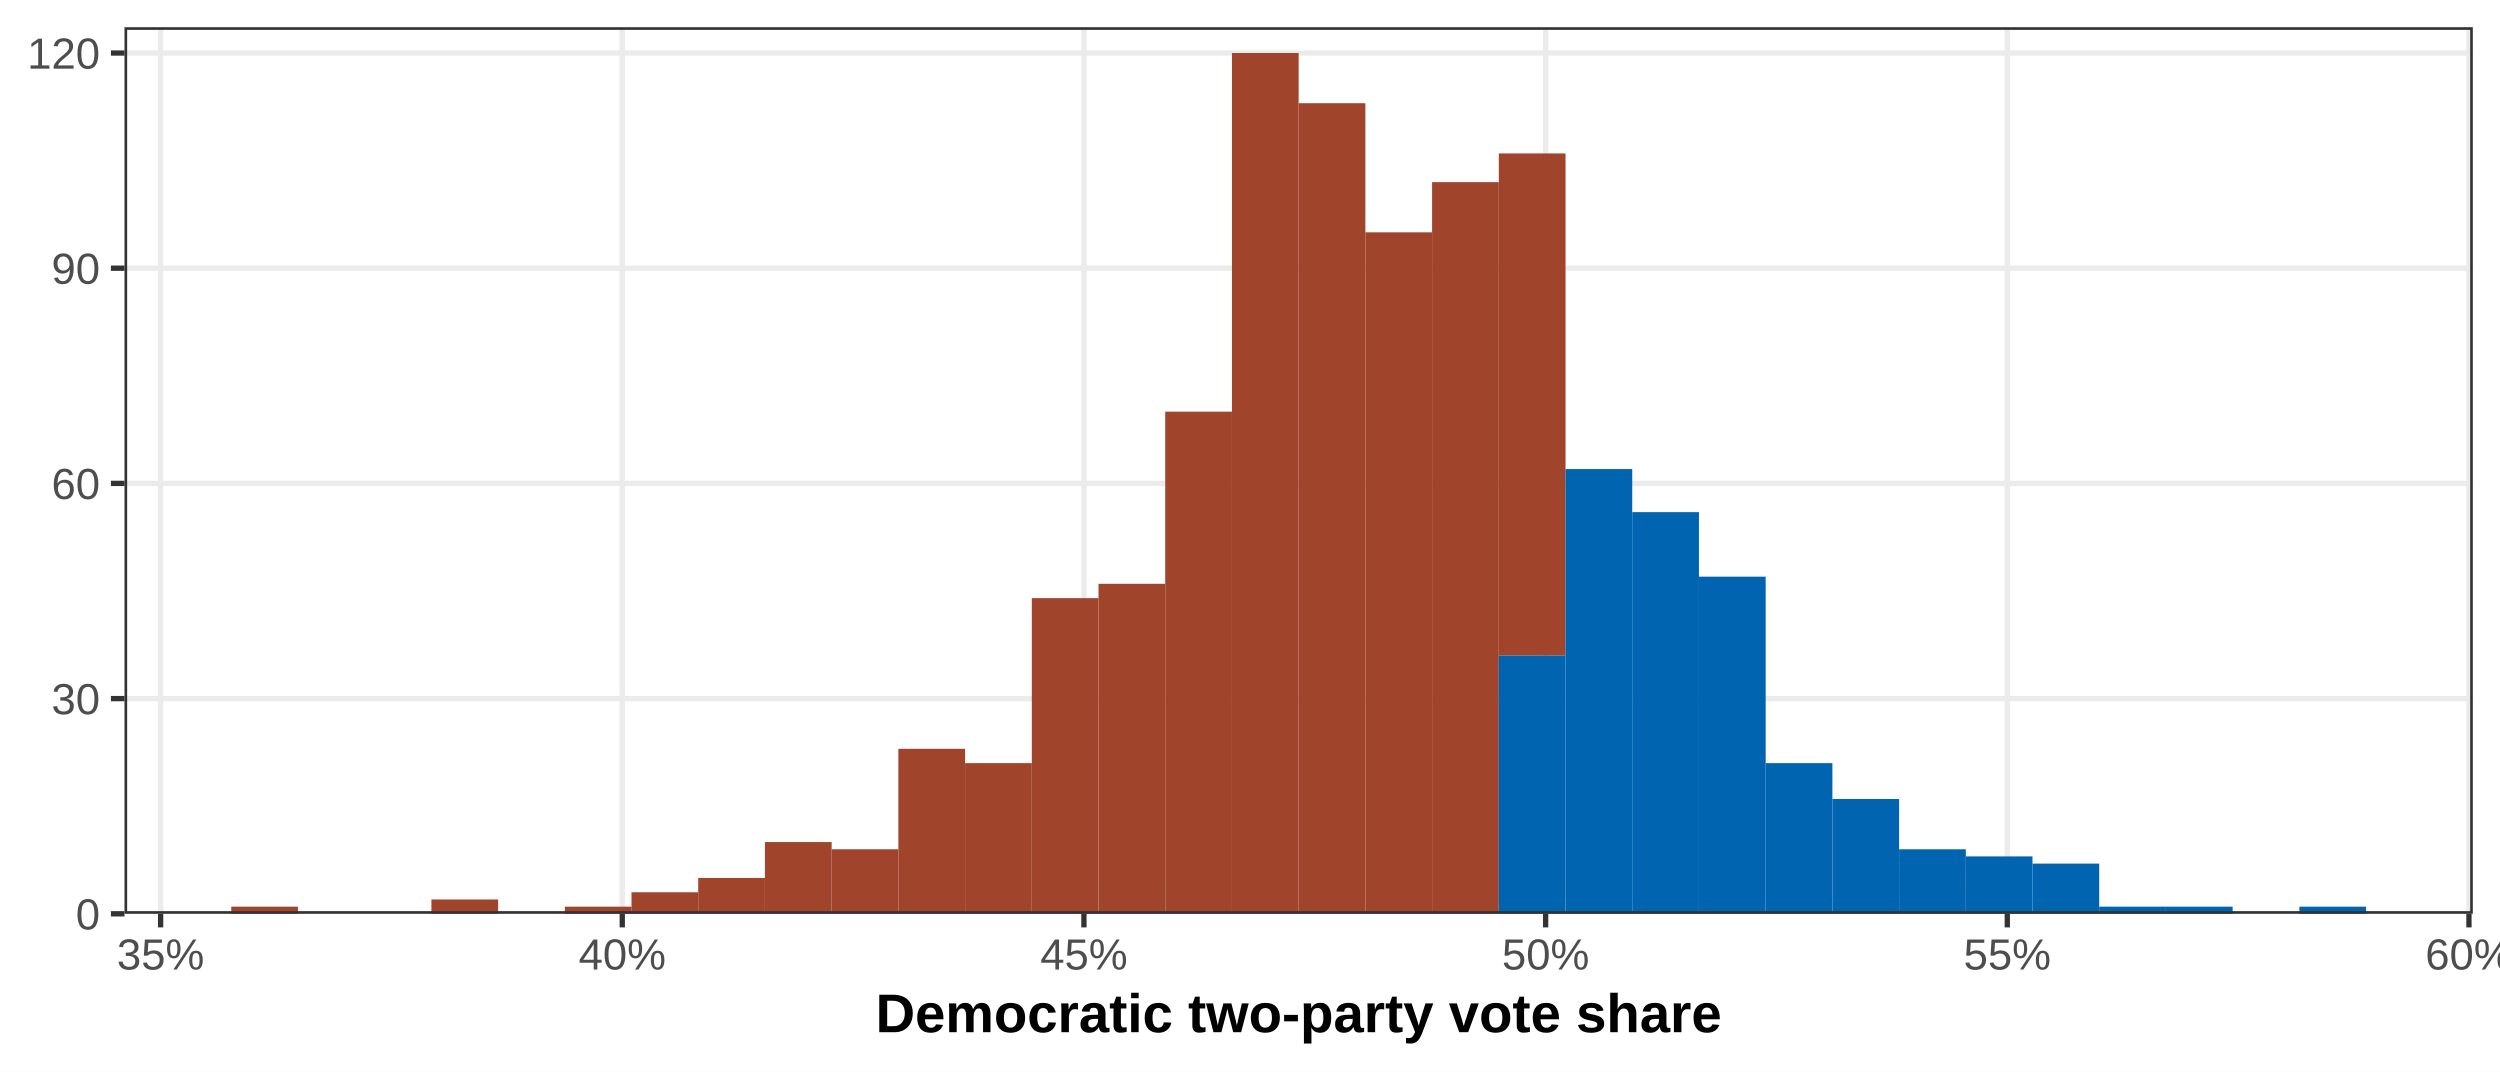
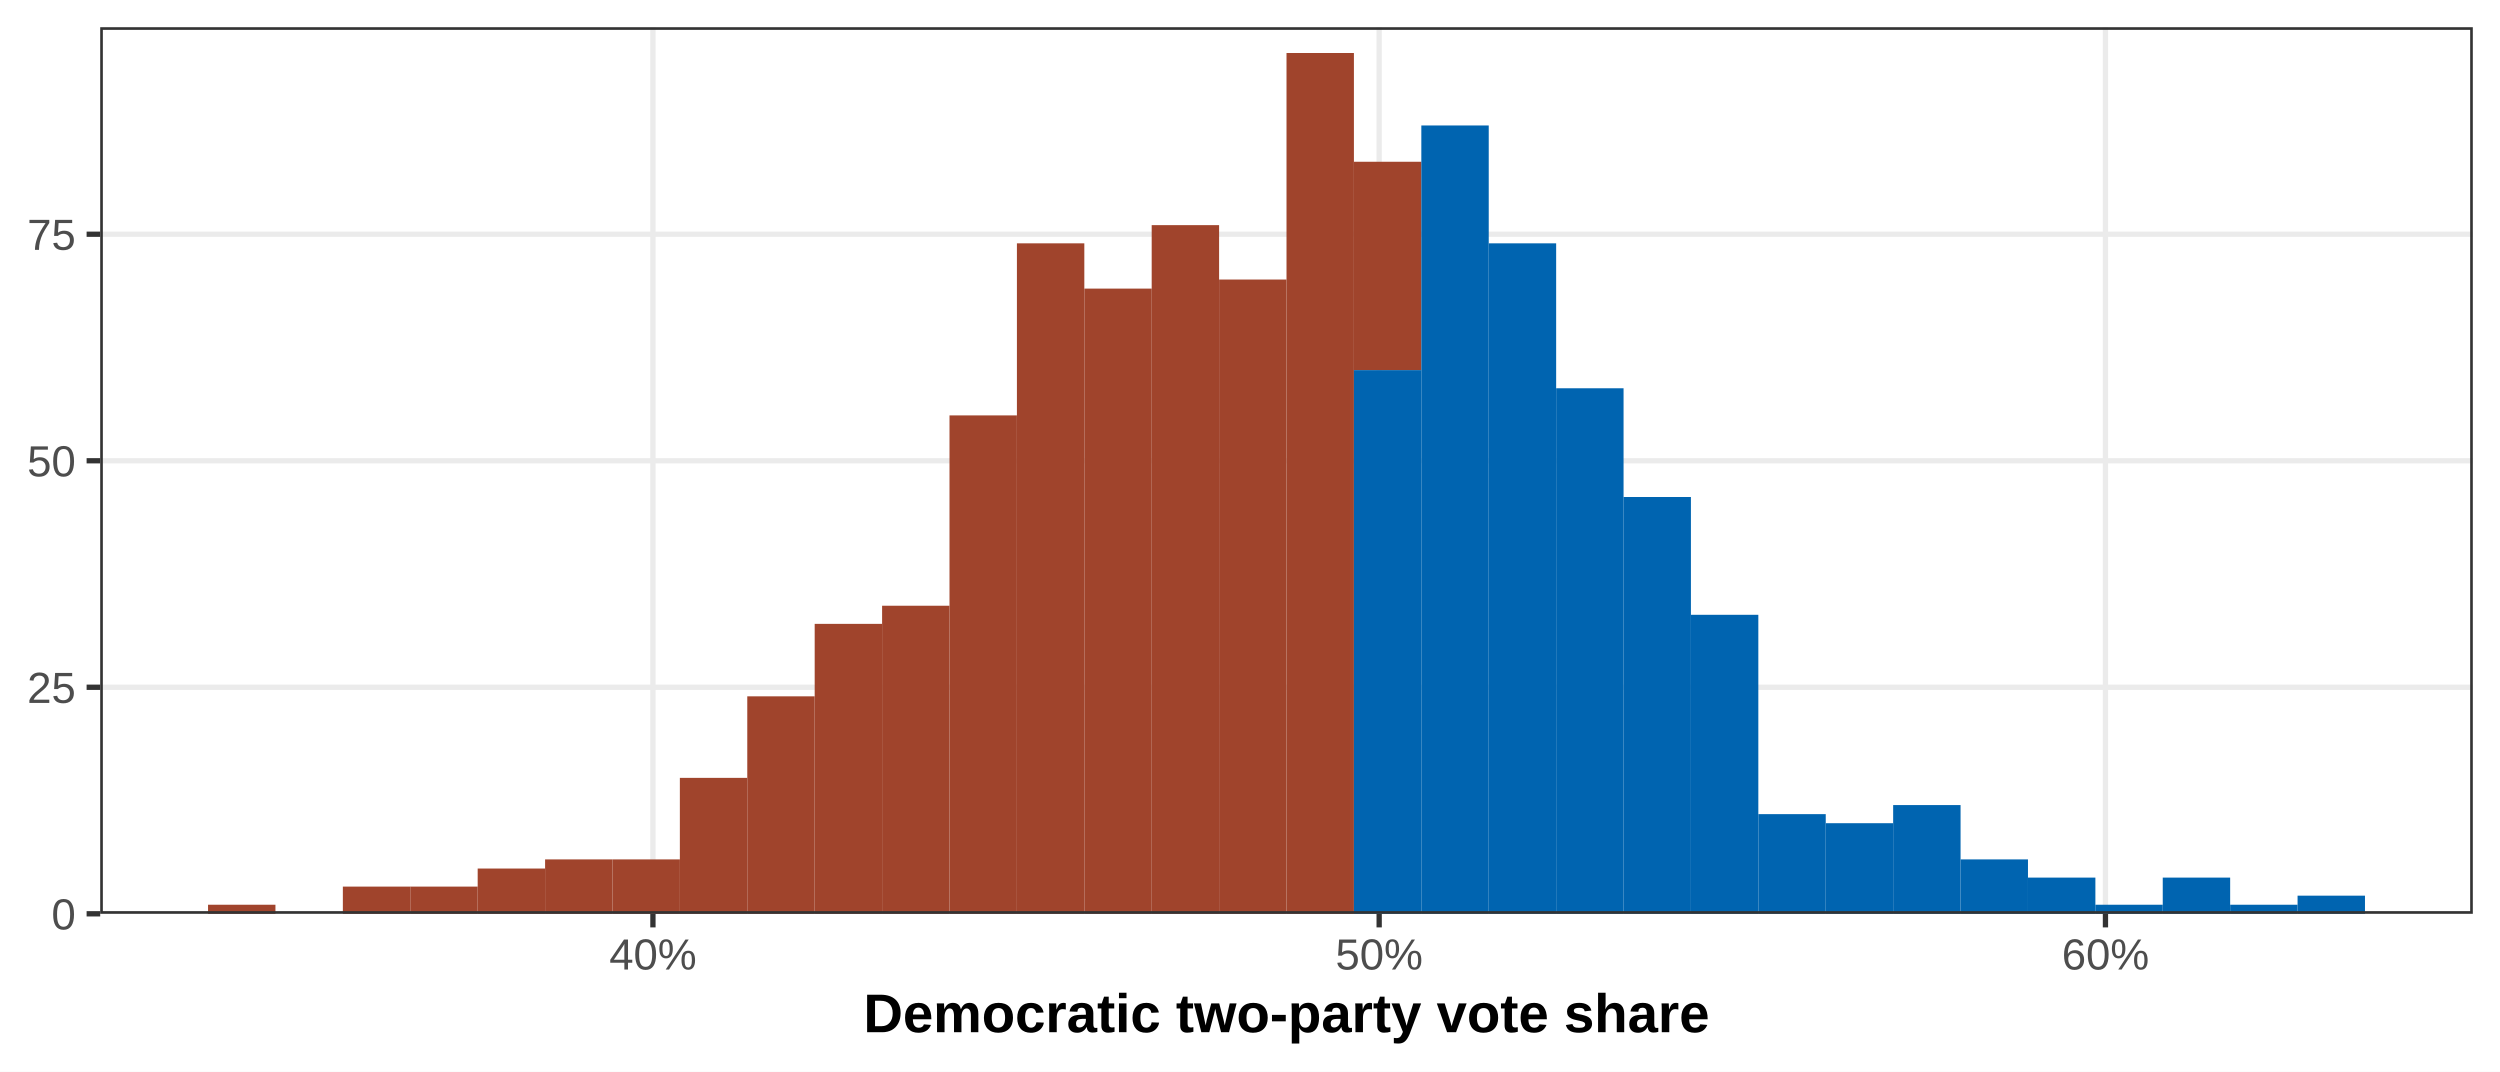
<svg xmlns="http://www.w3.org/2000/svg" class="svglite" width="504.00pt" height="216.00pt" viewBox="0 0 504.00 216.00">
  <defs>
    <style type="text/css">
    .svglite line, .svglite polyline, .svglite polygon, .svglite path, .svglite rect, .svglite circle {
      fill: none;
      stroke: #000000;
      stroke-linecap: round;
      stroke-linejoin: round;
      stroke-miterlimit: 10.00;
    }
    .svglite text {
      white-space: pre;
    }
  </style>
  </defs>
  <rect width="100%" height="100%" style="stroke: none; fill: #FFFFFF;" />
  <defs>
    <clipPath id="cpMC4wMHw1MDQuMDB8MC4wMHwyMTYuMDA=">
      <rect x="0.00" y="0.00" width="504.00" height="216.00" />
    </clipPath>
  </defs>
  <g clip-path="url(#cpMC4wMHw1MDQuMDB8MC4wMHwyMTYuMDA=)">
-     <rect x="0.00" y="0.00" width="504.00" height="216.00" style="stroke-width: 1.07; stroke: #FFFFFF; fill: #FFFFFF;" />
+     <rect x="0" y="0.00" width="504.00" height="216.00" style="stroke-width: 1.07; stroke: #FFFFFF; fill: #FFFFFF;" />
  </g>
  <defs>
-     <clipPath id="cpMjUuMTB8NDk4LjUyfDUuNDh8MTg0LjIy">
-       <rect x="25.10" y="5.48" width="473.42" height="178.74" />
+     <clipPath id="cpMjAuMjB8NDk4LjUyfDUuNDh8MTg0LjIy">
+       <rect x="20.20" y="5.48" width="478.32" height="178.74" />
    </clipPath>
  </defs>
-   <g clip-path="url(#cpMjUuMTB8NDk4LjUyfDUuNDh8MTg0LjIy)">
-     <rect x="25.10" y="5.48" width="473.42" height="178.74" style="stroke-width: 1.07; stroke: none; fill: #FFFFFF;" />
-     <polyline points="25.10,184.22 498.52,184.22 " style="stroke-width: 1.07; stroke: #EBEBEB; stroke-linecap: butt;" />
-     <polyline points="25.10,140.84 498.52,140.84 " style="stroke-width: 1.07; stroke: #EBEBEB; stroke-linecap: butt;" />
-     <polyline points="25.10,97.45 498.52,97.45 " style="stroke-width: 1.07; stroke: #EBEBEB; stroke-linecap: butt;" />
-     <polyline points="25.10,54.07 498.52,54.07 " style="stroke-width: 1.07; stroke: #EBEBEB; stroke-linecap: butt;" />
-     <polyline points="25.10,10.69 498.52,10.69 " style="stroke-width: 1.07; stroke: #EBEBEB; stroke-linecap: butt;" />
-     <polyline points="32.38,184.22 32.38,5.48 " style="stroke-width: 1.07; stroke: #EBEBEB; stroke-linecap: butt;" />
-     <polyline points="125.45,184.22 125.45,5.48 " style="stroke-width: 1.07; stroke: #EBEBEB; stroke-linecap: butt;" />
-     <polyline points="218.52,184.22 218.52,5.48 " style="stroke-width: 1.07; stroke: #EBEBEB; stroke-linecap: butt;" />
-     <polyline points="311.60,184.22 311.60,5.48 " style="stroke-width: 1.07; stroke: #EBEBEB; stroke-linecap: butt;" />
-     <polyline points="404.67,184.22 404.67,5.48 " style="stroke-width: 1.07; stroke: #EBEBEB; stroke-linecap: butt;" />
-     <polyline points="497.74,184.22 497.74,5.48 " style="stroke-width: 1.07; stroke: #EBEBEB; stroke-linecap: butt;" />
-     <rect x="46.62" y="182.78" width="13.45" height="1.45" style="stroke-width: 1.07; stroke: none; stroke-linecap: square; stroke-linejoin: miter; fill: #A0442C;" />
-     <rect x="60.07" y="184.22" width="13.45" height="0.00" style="stroke-width: 1.07; stroke: none; stroke-linecap: square; stroke-linejoin: miter; fill: #A0442C;" />
-     <rect x="73.52" y="184.22" width="13.45" height="0.00" style="stroke-width: 1.07; stroke: none; stroke-linecap: square; stroke-linejoin: miter; fill: #A0442C;" />
-     <rect x="86.97" y="181.33" width="13.45" height="2.89" style="stroke-width: 1.07; stroke: none; stroke-linecap: square; stroke-linejoin: miter; fill: #A0442C;" />
-     <rect x="100.42" y="184.22" width="13.45" height="0.00" style="stroke-width: 1.07; stroke: none; stroke-linecap: square; stroke-linejoin: miter; fill: #A0442C;" />
-     <rect x="113.87" y="182.78" width="13.45" height="1.45" style="stroke-width: 1.07; stroke: none; stroke-linecap: square; stroke-linejoin: miter; fill: #A0442C;" />
-     <rect x="127.31" y="179.88" width="13.45" height="4.34" style="stroke-width: 1.07; stroke: none; stroke-linecap: square; stroke-linejoin: miter; fill: #A0442C;" />
-     <rect x="140.76" y="176.99" width="13.45" height="7.23" style="stroke-width: 1.07; stroke: none; stroke-linecap: square; stroke-linejoin: miter; fill: #A0442C;" />
-     <rect x="154.21" y="169.76" width="13.45" height="14.46" style="stroke-width: 1.07; stroke: none; stroke-linecap: square; stroke-linejoin: miter; fill: #A0442C;" />
-     <rect x="167.66" y="171.21" width="13.45" height="13.02" style="stroke-width: 1.07; stroke: none; stroke-linecap: square; stroke-linejoin: miter; fill: #A0442C;" />
-     <rect x="181.11" y="150.96" width="13.45" height="33.26" style="stroke-width: 1.07; stroke: none; stroke-linecap: square; stroke-linejoin: miter; fill: #A0442C;" />
-     <rect x="194.56" y="153.85" width="13.45" height="30.37" style="stroke-width: 1.07; stroke: none; stroke-linecap: square; stroke-linejoin: miter; fill: #A0442C;" />
-     <rect x="208.01" y="120.59" width="13.45" height="63.63" style="stroke-width: 1.07; stroke: none; stroke-linecap: square; stroke-linejoin: miter; fill: #A0442C;" />
-     <rect x="221.46" y="117.70" width="13.45" height="66.52" style="stroke-width: 1.07; stroke: none; stroke-linecap: square; stroke-linejoin: miter; fill: #A0442C;" />
-     <rect x="234.91" y="82.99" width="13.45" height="101.23" style="stroke-width: 1.07; stroke: none; stroke-linecap: square; stroke-linejoin: miter; fill: #A0442C;" />
-     <rect x="248.36" y="10.69" width="13.45" height="173.54" style="stroke-width: 1.07; stroke: none; stroke-linecap: square; stroke-linejoin: miter; fill: #A0442C;" />
-     <rect x="261.81" y="20.81" width="13.45" height="163.41" style="stroke-width: 1.07; stroke: none; stroke-linecap: square; stroke-linejoin: miter; fill: #A0442C;" />
-     <rect x="275.26" y="46.84" width="13.45" height="137.38" style="stroke-width: 1.07; stroke: none; stroke-linecap: square; stroke-linejoin: miter; fill: #A0442C;" />
-     <rect x="288.71" y="36.72" width="13.45" height="147.51" style="stroke-width: 1.07; stroke: none; stroke-linecap: square; stroke-linejoin: miter; fill: #A0442C;" />
-     <rect x="302.16" y="30.93" width="13.45" height="101.23" style="stroke-width: 1.07; stroke: none; stroke-linecap: square; stroke-linejoin: miter; fill: #A0442C;" />
-     <rect x="315.61" y="94.56" width="13.45" height="0.00" style="stroke-width: 1.07; stroke: none; stroke-linecap: square; stroke-linejoin: miter; fill: #A0442C;" />
-     <rect x="329.06" y="103.24" width="13.45" height="0.00" style="stroke-width: 1.07; stroke: none; stroke-linecap: square; stroke-linejoin: miter; fill: #A0442C;" />
-     <rect x="342.51" y="116.25" width="13.45" height="0.00" style="stroke-width: 1.07; stroke: none; stroke-linecap: square; stroke-linejoin: miter; fill: #A0442C;" />
-     <rect x="355.96" y="153.85" width="13.45" height="0.00" style="stroke-width: 1.07; stroke: none; stroke-linecap: square; stroke-linejoin: miter; fill: #A0442C;" />
-     <rect x="369.41" y="161.08" width="13.45" height="0.00" style="stroke-width: 1.07; stroke: none; stroke-linecap: square; stroke-linejoin: miter; fill: #A0442C;" />
-     <rect x="382.86" y="171.21" width="13.45" height="0.00" style="stroke-width: 1.07; stroke: none; stroke-linecap: square; stroke-linejoin: miter; fill: #A0442C;" />
-     <rect x="396.30" y="172.65" width="13.45" height="0.00" style="stroke-width: 1.07; stroke: none; stroke-linecap: square; stroke-linejoin: miter; fill: #A0442C;" />
-     <rect x="409.75" y="174.10" width="13.45" height="0.00" style="stroke-width: 1.07; stroke: none; stroke-linecap: square; stroke-linejoin: miter; fill: #A0442C;" />
-     <rect x="423.20" y="182.78" width="13.45" height="0.00" style="stroke-width: 1.07; stroke: none; stroke-linecap: square; stroke-linejoin: miter; fill: #A0442C;" />
-     <rect x="436.65" y="182.78" width="13.45" height="0.00" style="stroke-width: 1.07; stroke: none; stroke-linecap: square; stroke-linejoin: miter; fill: #A0442C;" />
-     <rect x="450.10" y="184.22" width="13.45" height="0.00" style="stroke-width: 1.07; stroke: none; stroke-linecap: square; stroke-linejoin: miter; fill: #A0442C;" />
-     <rect x="463.55" y="182.78" width="13.45" height="0.00" style="stroke-width: 1.07; stroke: none; stroke-linecap: square; stroke-linejoin: miter; fill: #A0442C;" />
-     <rect x="46.62" y="184.22" width="13.45" height="0.00" style="stroke-width: 1.07; stroke: none; stroke-linecap: square; stroke-linejoin: miter; fill: #0064B0;" />
-     <rect x="60.07" y="184.22" width="13.45" height="0.00" style="stroke-width: 1.07; stroke: none; stroke-linecap: square; stroke-linejoin: miter; fill: #0064B0;" />
-     <rect x="73.52" y="184.22" width="13.45" height="0.00" style="stroke-width: 1.07; stroke: none; stroke-linecap: square; stroke-linejoin: miter; fill: #0064B0;" />
-     <rect x="86.97" y="184.22" width="13.45" height="0.00" style="stroke-width: 1.07; stroke: none; stroke-linecap: square; stroke-linejoin: miter; fill: #0064B0;" />
-     <rect x="100.42" y="184.22" width="13.45" height="0.00" style="stroke-width: 1.07; stroke: none; stroke-linecap: square; stroke-linejoin: miter; fill: #0064B0;" />
-     <rect x="113.87" y="184.22" width="13.45" height="0.00" style="stroke-width: 1.07; stroke: none; stroke-linecap: square; stroke-linejoin: miter; fill: #0064B0;" />
-     <rect x="127.31" y="184.22" width="13.45" height="0.00" style="stroke-width: 1.07; stroke: none; stroke-linecap: square; stroke-linejoin: miter; fill: #0064B0;" />
-     <rect x="140.76" y="184.22" width="13.45" height="0.00" style="stroke-width: 1.07; stroke: none; stroke-linecap: square; stroke-linejoin: miter; fill: #0064B0;" />
-     <rect x="154.21" y="184.22" width="13.45" height="0.00" style="stroke-width: 1.07; stroke: none; stroke-linecap: square; stroke-linejoin: miter; fill: #0064B0;" />
-     <rect x="167.66" y="184.22" width="13.45" height="0.00" style="stroke-width: 1.07; stroke: none; stroke-linecap: square; stroke-linejoin: miter; fill: #0064B0;" />
-     <rect x="181.11" y="184.22" width="13.45" height="0.00" style="stroke-width: 1.07; stroke: none; stroke-linecap: square; stroke-linejoin: miter; fill: #0064B0;" />
-     <rect x="194.56" y="184.22" width="13.45" height="0.00" style="stroke-width: 1.07; stroke: none; stroke-linecap: square; stroke-linejoin: miter; fill: #0064B0;" />
-     <rect x="208.01" y="184.22" width="13.45" height="0.00" style="stroke-width: 1.07; stroke: none; stroke-linecap: square; stroke-linejoin: miter; fill: #0064B0;" />
-     <rect x="221.46" y="184.22" width="13.45" height="0.00" style="stroke-width: 1.07; stroke: none; stroke-linecap: square; stroke-linejoin: miter; fill: #0064B0;" />
-     <rect x="234.91" y="184.22" width="13.45" height="0.00" style="stroke-width: 1.07; stroke: none; stroke-linecap: square; stroke-linejoin: miter; fill: #0064B0;" />
-     <rect x="248.36" y="184.22" width="13.45" height="0.00" style="stroke-width: 1.07; stroke: none; stroke-linecap: square; stroke-linejoin: miter; fill: #0064B0;" />
-     <rect x="261.81" y="184.22" width="13.45" height="0.00" style="stroke-width: 1.07; stroke: none; stroke-linecap: square; stroke-linejoin: miter; fill: #0064B0;" />
-     <rect x="275.26" y="184.22" width="13.45" height="0.00" style="stroke-width: 1.07; stroke: none; stroke-linecap: square; stroke-linejoin: miter; fill: #0064B0;" />
-     <rect x="288.71" y="184.22" width="13.45" height="0.00" style="stroke-width: 1.07; stroke: none; stroke-linecap: square; stroke-linejoin: miter; fill: #0064B0;" />
-     <rect x="302.16" y="132.16" width="13.45" height="52.06" style="stroke-width: 1.07; stroke: none; stroke-linecap: square; stroke-linejoin: miter; fill: #0064B0;" />
-     <rect x="315.61" y="94.56" width="13.45" height="89.66" style="stroke-width: 1.07; stroke: none; stroke-linecap: square; stroke-linejoin: miter; fill: #0064B0;" />
-     <rect x="329.06" y="103.24" width="13.45" height="80.98" style="stroke-width: 1.07; stroke: none; stroke-linecap: square; stroke-linejoin: miter; fill: #0064B0;" />
-     <rect x="342.51" y="116.25" width="13.45" height="67.97" style="stroke-width: 1.07; stroke: none; stroke-linecap: square; stroke-linejoin: miter; fill: #0064B0;" />
-     <rect x="355.96" y="153.85" width="13.45" height="30.37" style="stroke-width: 1.07; stroke: none; stroke-linecap: square; stroke-linejoin: miter; fill: #0064B0;" />
-     <rect x="369.41" y="161.08" width="13.45" height="23.14" style="stroke-width: 1.07; stroke: none; stroke-linecap: square; stroke-linejoin: miter; fill: #0064B0;" />
-     <rect x="382.86" y="171.21" width="13.45" height="13.02" style="stroke-width: 1.07; stroke: none; stroke-linecap: square; stroke-linejoin: miter; fill: #0064B0;" />
-     <rect x="396.30" y="172.65" width="13.45" height="11.57" style="stroke-width: 1.07; stroke: none; stroke-linecap: square; stroke-linejoin: miter; fill: #0064B0;" />
-     <rect x="409.75" y="174.10" width="13.45" height="10.12" style="stroke-width: 1.07; stroke: none; stroke-linecap: square; stroke-linejoin: miter; fill: #0064B0;" />
-     <rect x="423.20" y="182.78" width="13.45" height="1.45" style="stroke-width: 1.07; stroke: none; stroke-linecap: square; stroke-linejoin: miter; fill: #0064B0;" />
-     <rect x="436.65" y="182.78" width="13.45" height="1.45" style="stroke-width: 1.07; stroke: none; stroke-linecap: square; stroke-linejoin: miter; fill: #0064B0;" />
-     <rect x="450.10" y="184.22" width="13.45" height="0.00" style="stroke-width: 1.07; stroke: none; stroke-linecap: square; stroke-linejoin: miter; fill: #0064B0;" />
-     <rect x="463.55" y="182.78" width="13.45" height="1.45" style="stroke-width: 1.07; stroke: none; stroke-linecap: square; stroke-linejoin: miter; fill: #0064B0;" />
-     <rect x="25.10" y="5.48" width="473.42" height="178.74" style="stroke-width: 1.07; stroke: #333333;" />
+   <g clip-path="url(#cpMjAuMjB8NDk4LjUyfDUuNDh8MTg0LjIy)">
+     <rect x="20.20" y="5.48" width="478.32" height="178.74" style="stroke-width: 1.07; stroke: none; fill: #FFFFFF;" />
+     <polyline points="20.20,184.22 498.52,184.22 " style="stroke-width: 1.07; stroke: #EBEBEB; stroke-linecap: butt;" />
+     <polyline points="20.20,138.55 498.52,138.55 " style="stroke-width: 1.07; stroke: #EBEBEB; stroke-linecap: butt;" />
+     <polyline points="20.20,92.89 498.52,92.89 " style="stroke-width: 1.07; stroke: #EBEBEB; stroke-linecap: butt;" />
+     <polyline points="20.20,47.22 498.52,47.22 " style="stroke-width: 1.07; stroke: #EBEBEB; stroke-linecap: butt;" />
+     <polyline points="131.63,184.22 131.63,5.48 " style="stroke-width: 1.07; stroke: #EBEBEB; stroke-linecap: butt;" />
+     <polyline points="278.04,184.22 278.04,5.48 " style="stroke-width: 1.07; stroke: #EBEBEB; stroke-linecap: butt;" />
+     <polyline points="424.46,184.22 424.46,5.48 " style="stroke-width: 1.07; stroke: #EBEBEB; stroke-linecap: butt;" />
+     <rect x="41.94" y="182.40" width="13.59" height="1.83" style="stroke-width: 1.07; stroke: none; stroke-linecap: square; stroke-linejoin: miter; fill: #A0442C;" />
+     <rect x="55.53" y="184.22" width="13.59" height="0.00" style="stroke-width: 1.07; stroke: none; stroke-linecap: square; stroke-linejoin: miter; fill: #A0442C;" />
+     <rect x="69.12" y="178.74" width="13.59" height="5.48" style="stroke-width: 1.07; stroke: none; stroke-linecap: square; stroke-linejoin: miter; fill: #A0442C;" />
+     <rect x="82.71" y="178.74" width="13.59" height="5.48" style="stroke-width: 1.07; stroke: none; stroke-linecap: square; stroke-linejoin: miter; fill: #A0442C;" />
+     <rect x="96.30" y="175.09" width="13.59" height="9.13" style="stroke-width: 1.07; stroke: none; stroke-linecap: square; stroke-linejoin: miter; fill: #A0442C;" />
+     <rect x="109.89" y="173.26" width="13.59" height="10.96" style="stroke-width: 1.07; stroke: none; stroke-linecap: square; stroke-linejoin: miter; fill: #A0442C;" />
+     <rect x="123.48" y="173.26" width="13.59" height="10.96" style="stroke-width: 1.07; stroke: none; stroke-linecap: square; stroke-linejoin: miter; fill: #A0442C;" />
+     <rect x="137.06" y="156.82" width="13.59" height="27.40" style="stroke-width: 1.07; stroke: none; stroke-linecap: square; stroke-linejoin: miter; fill: #A0442C;" />
+     <rect x="150.65" y="140.38" width="13.59" height="43.84" style="stroke-width: 1.07; stroke: none; stroke-linecap: square; stroke-linejoin: miter; fill: #A0442C;" />
+     <rect x="164.24" y="125.77" width="13.59" height="58.45" style="stroke-width: 1.07; stroke: none; stroke-linecap: square; stroke-linejoin: miter; fill: #A0442C;" />
+     <rect x="177.83" y="122.11" width="13.59" height="62.11" style="stroke-width: 1.07; stroke: none; stroke-linecap: square; stroke-linejoin: miter; fill: #A0442C;" />
+     <rect x="191.42" y="83.75" width="13.59" height="100.47" style="stroke-width: 1.07; stroke: none; stroke-linecap: square; stroke-linejoin: miter; fill: #A0442C;" />
+     <rect x="205.01" y="49.05" width="13.59" height="135.18" style="stroke-width: 1.07; stroke: none; stroke-linecap: square; stroke-linejoin: miter; fill: #A0442C;" />
+     <rect x="218.60" y="58.18" width="13.59" height="126.04" style="stroke-width: 1.07; stroke: none; stroke-linecap: square; stroke-linejoin: miter; fill: #A0442C;" />
+     <rect x="232.18" y="45.39" width="13.59" height="138.83" style="stroke-width: 1.07; stroke: none; stroke-linecap: square; stroke-linejoin: miter; fill: #A0442C;" />
+     <rect x="245.77" y="56.35" width="13.59" height="127.87" style="stroke-width: 1.07; stroke: none; stroke-linecap: square; stroke-linejoin: miter; fill: #A0442C;" />
+     <rect x="259.36" y="10.69" width="13.59" height="173.54" style="stroke-width: 1.07; stroke: none; stroke-linecap: square; stroke-linejoin: miter; fill: #A0442C;" />
+     <rect x="272.95" y="32.61" width="13.59" height="42.01" style="stroke-width: 1.07; stroke: none; stroke-linecap: square; stroke-linejoin: miter; fill: #A0442C;" />
+     <rect x="286.54" y="25.30" width="13.59" height="0.00" style="stroke-width: 1.07; stroke: none; stroke-linecap: square; stroke-linejoin: miter; fill: #A0442C;" />
+     <rect x="300.13" y="49.05" width="13.59" height="0.00" style="stroke-width: 1.07; stroke: none; stroke-linecap: square; stroke-linejoin: miter; fill: #A0442C;" />
+     <rect x="313.72" y="78.27" width="13.59" height="0.00" style="stroke-width: 1.07; stroke: none; stroke-linecap: square; stroke-linejoin: miter; fill: #A0442C;" />
+     <rect x="327.30" y="100.19" width="13.59" height="0.00" style="stroke-width: 1.07; stroke: none; stroke-linecap: square; stroke-linejoin: miter; fill: #A0442C;" />
+     <rect x="340.89" y="123.94" width="13.59" height="0.00" style="stroke-width: 1.07; stroke: none; stroke-linecap: square; stroke-linejoin: miter; fill: #A0442C;" />
+     <rect x="354.48" y="164.13" width="13.59" height="0.00" style="stroke-width: 1.07; stroke: none; stroke-linecap: square; stroke-linejoin: miter; fill: #A0442C;" />
+     <rect x="368.07" y="165.96" width="13.59" height="0.00" style="stroke-width: 1.07; stroke: none; stroke-linecap: square; stroke-linejoin: miter; fill: #A0442C;" />
+     <rect x="381.66" y="162.30" width="13.59" height="0.00" style="stroke-width: 1.07; stroke: none; stroke-linecap: square; stroke-linejoin: miter; fill: #A0442C;" />
+     <rect x="395.25" y="173.26" width="13.59" height="0.00" style="stroke-width: 1.07; stroke: none; stroke-linecap: square; stroke-linejoin: miter; fill: #A0442C;" />
+     <rect x="408.84" y="176.92" width="13.59" height="0.00" style="stroke-width: 1.07; stroke: none; stroke-linecap: square; stroke-linejoin: miter; fill: #A0442C;" />
+     <rect x="422.42" y="182.40" width="13.59" height="0.00" style="stroke-width: 1.07; stroke: none; stroke-linecap: square; stroke-linejoin: miter; fill: #A0442C;" />
+     <rect x="436.01" y="176.92" width="13.59" height="0.00" style="stroke-width: 1.07; stroke: none; stroke-linecap: square; stroke-linejoin: miter; fill: #A0442C;" />
+     <rect x="449.60" y="182.40" width="13.59" height="0.00" style="stroke-width: 1.07; stroke: none; stroke-linecap: square; stroke-linejoin: miter; fill: #A0442C;" />
+     <rect x="463.19" y="180.57" width="13.59" height="0.00" style="stroke-width: 1.07; stroke: none; stroke-linecap: square; stroke-linejoin: miter; fill: #A0442C;" />
+     <rect x="41.94" y="184.22" width="13.59" height="0.00" style="stroke-width: 1.07; stroke: none; stroke-linecap: square; stroke-linejoin: miter; fill: #0064B0;" />
+     <rect x="55.53" y="184.22" width="13.59" height="0.00" style="stroke-width: 1.07; stroke: none; stroke-linecap: square; stroke-linejoin: miter; fill: #0064B0;" />
+     <rect x="69.12" y="184.22" width="13.59" height="0.00" style="stroke-width: 1.07; stroke: none; stroke-linecap: square; stroke-linejoin: miter; fill: #0064B0;" />
+     <rect x="82.71" y="184.22" width="13.59" height="0.00" style="stroke-width: 1.07; stroke: none; stroke-linecap: square; stroke-linejoin: miter; fill: #0064B0;" />
+     <rect x="96.30" y="184.22" width="13.59" height="0.00" style="stroke-width: 1.07; stroke: none; stroke-linecap: square; stroke-linejoin: miter; fill: #0064B0;" />
+     <rect x="109.89" y="184.22" width="13.59" height="0.00" style="stroke-width: 1.07; stroke: none; stroke-linecap: square; stroke-linejoin: miter; fill: #0064B0;" />
+     <rect x="123.48" y="184.22" width="13.59" height="0.00" style="stroke-width: 1.07; stroke: none; stroke-linecap: square; stroke-linejoin: miter; fill: #0064B0;" />
+     <rect x="137.06" y="184.22" width="13.59" height="0.00" style="stroke-width: 1.07; stroke: none; stroke-linecap: square; stroke-linejoin: miter; fill: #0064B0;" />
+     <rect x="150.65" y="184.22" width="13.59" height="0.00" style="stroke-width: 1.07; stroke: none; stroke-linecap: square; stroke-linejoin: miter; fill: #0064B0;" />
+     <rect x="164.24" y="184.22" width="13.59" height="0.00" style="stroke-width: 1.07; stroke: none; stroke-linecap: square; stroke-linejoin: miter; fill: #0064B0;" />
+     <rect x="177.83" y="184.22" width="13.59" height="0.00" style="stroke-width: 1.07; stroke: none; stroke-linecap: square; stroke-linejoin: miter; fill: #0064B0;" />
+     <rect x="191.42" y="184.22" width="13.59" height="0.00" style="stroke-width: 1.07; stroke: none; stroke-linecap: square; stroke-linejoin: miter; fill: #0064B0;" />
+     <rect x="205.01" y="184.22" width="13.59" height="0.00" style="stroke-width: 1.07; stroke: none; stroke-linecap: square; stroke-linejoin: miter; fill: #0064B0;" />
+     <rect x="218.60" y="184.22" width="13.59" height="0.00" style="stroke-width: 1.07; stroke: none; stroke-linecap: square; stroke-linejoin: miter; fill: #0064B0;" />
+     <rect x="232.18" y="184.22" width="13.59" height="0.00" style="stroke-width: 1.07; stroke: none; stroke-linecap: square; stroke-linejoin: miter; fill: #0064B0;" />
+     <rect x="245.77" y="184.22" width="13.59" height="0.00" style="stroke-width: 1.07; stroke: none; stroke-linecap: square; stroke-linejoin: miter; fill: #0064B0;" />
+     <rect x="259.36" y="184.22" width="13.59" height="0.00" style="stroke-width: 1.07; stroke: none; stroke-linecap: square; stroke-linejoin: miter; fill: #0064B0;" />
+     <rect x="272.95" y="74.62" width="13.59" height="109.60" style="stroke-width: 1.07; stroke: none; stroke-linecap: square; stroke-linejoin: miter; fill: #0064B0;" />
+     <rect x="286.54" y="25.30" width="13.59" height="158.92" style="stroke-width: 1.07; stroke: none; stroke-linecap: square; stroke-linejoin: miter; fill: #0064B0;" />
+     <rect x="300.13" y="49.05" width="13.59" height="135.18" style="stroke-width: 1.07; stroke: none; stroke-linecap: square; stroke-linejoin: miter; fill: #0064B0;" />
+     <rect x="313.72" y="78.27" width="13.59" height="105.95" style="stroke-width: 1.07; stroke: none; stroke-linecap: square; stroke-linejoin: miter; fill: #0064B0;" />
+     <rect x="327.30" y="100.19" width="13.59" height="84.03" style="stroke-width: 1.07; stroke: none; stroke-linecap: square; stroke-linejoin: miter; fill: #0064B0;" />
+     <rect x="340.89" y="123.94" width="13.59" height="60.28" style="stroke-width: 1.07; stroke: none; stroke-linecap: square; stroke-linejoin: miter; fill: #0064B0;" />
+     <rect x="354.48" y="164.13" width="13.59" height="20.09" style="stroke-width: 1.07; stroke: none; stroke-linecap: square; stroke-linejoin: miter; fill: #0064B0;" />
+     <rect x="368.07" y="165.96" width="13.59" height="18.27" style="stroke-width: 1.07; stroke: none; stroke-linecap: square; stroke-linejoin: miter; fill: #0064B0;" />
+     <rect x="381.66" y="162.30" width="13.59" height="21.92" style="stroke-width: 1.07; stroke: none; stroke-linecap: square; stroke-linejoin: miter; fill: #0064B0;" />
+     <rect x="395.25" y="173.26" width="13.59" height="10.96" style="stroke-width: 1.07; stroke: none; stroke-linecap: square; stroke-linejoin: miter; fill: #0064B0;" />
+     <rect x="408.84" y="176.92" width="13.59" height="7.31" style="stroke-width: 1.07; stroke: none; stroke-linecap: square; stroke-linejoin: miter; fill: #0064B0;" />
+     <rect x="422.42" y="182.40" width="13.59" height="1.83" style="stroke-width: 1.07; stroke: none; stroke-linecap: square; stroke-linejoin: miter; fill: #0064B0;" />
+     <rect x="436.01" y="176.92" width="13.59" height="7.31" style="stroke-width: 1.07; stroke: none; stroke-linecap: square; stroke-linejoin: miter; fill: #0064B0;" />
+     <rect x="449.60" y="182.40" width="13.59" height="1.83" style="stroke-width: 1.07; stroke: none; stroke-linecap: square; stroke-linejoin: miter; fill: #0064B0;" />
+     <rect x="463.19" y="180.57" width="13.59" height="3.65" style="stroke-width: 1.07; stroke: none; stroke-linecap: square; stroke-linejoin: miter; fill: #0064B0;" />
+     <rect x="20.20" y="5.48" width="478.32" height="178.74" style="stroke-width: 1.07; stroke: #333333;" />
  </g>
  <g clip-path="url(#cpMC4wMHw1MDQuMDB8MC4wMHwyMTYuMDA=)">
-     <text x="20.17" y="187.38" text-anchor="end" style="font-size: 8.80px;fill: #4D4D4D; font-family: &quot;Arial&quot;;" textLength="4.90px" lengthAdjust="spacingAndGlyphs">0</text>
-     <text x="20.17" y="143.99" text-anchor="end" style="font-size: 8.80px;fill: #4D4D4D; font-family: &quot;Arial&quot;;" textLength="9.79px" lengthAdjust="spacingAndGlyphs">30</text>
-     <text x="20.17" y="100.61" text-anchor="end" style="font-size: 8.80px;fill: #4D4D4D; font-family: &quot;Arial&quot;;" textLength="9.79px" lengthAdjust="spacingAndGlyphs">60</text>
-     <text x="20.17" y="57.22" text-anchor="end" style="font-size: 8.80px;fill: #4D4D4D; font-family: &quot;Arial&quot;;" textLength="9.79px" lengthAdjust="spacingAndGlyphs">90</text>
-     <text x="20.17" y="13.84" text-anchor="end" style="font-size: 8.80px;fill: #4D4D4D; font-family: &quot;Arial&quot;;" textLength="14.69px" lengthAdjust="spacingAndGlyphs">120</text>
-     <polyline points="22.36,184.22 25.10,184.22 " style="stroke-width: 1.07; stroke: #333333; stroke-linecap: butt;" />
-     <polyline points="22.36,140.84 25.10,140.84 " style="stroke-width: 1.07; stroke: #333333; stroke-linecap: butt;" />
-     <polyline points="22.36,97.45 25.10,97.45 " style="stroke-width: 1.07; stroke: #333333; stroke-linecap: butt;" />
-     <polyline points="22.36,54.07 25.10,54.07 " style="stroke-width: 1.07; stroke: #333333; stroke-linecap: butt;" />
-     <polyline points="22.36,10.69 25.10,10.69 " style="stroke-width: 1.07; stroke: #333333; stroke-linecap: butt;" />
-     <polyline points="32.38,186.96 32.38,184.22 " style="stroke-width: 1.07; stroke: #333333; stroke-linecap: butt;" />
-     <polyline points="125.45,186.96 125.45,184.22 " style="stroke-width: 1.07; stroke: #333333; stroke-linecap: butt;" />
-     <polyline points="218.52,186.96 218.52,184.22 " style="stroke-width: 1.07; stroke: #333333; stroke-linecap: butt;" />
-     <polyline points="311.60,186.96 311.60,184.22 " style="stroke-width: 1.07; stroke: #333333; stroke-linecap: butt;" />
-     <polyline points="404.67,186.96 404.67,184.22 " style="stroke-width: 1.07; stroke: #333333; stroke-linecap: butt;" />
-     <polyline points="497.74,186.96 497.74,184.22 " style="stroke-width: 1.07; stroke: #333333; stroke-linecap: butt;" />
-     <text x="32.38" y="195.46" text-anchor="middle" style="font-size: 8.80px;fill: #4D4D4D; font-family: &quot;Arial&quot;;" textLength="17.61px" lengthAdjust="spacingAndGlyphs">35%</text>
-     <text x="125.45" y="195.46" text-anchor="middle" style="font-size: 8.80px;fill: #4D4D4D; font-family: &quot;Arial&quot;;" textLength="17.61px" lengthAdjust="spacingAndGlyphs">40%</text>
-     <text x="218.52" y="195.46" text-anchor="middle" style="font-size: 8.80px;fill: #4D4D4D; font-family: &quot;Arial&quot;;" textLength="17.61px" lengthAdjust="spacingAndGlyphs">45%</text>
-     <text x="311.60" y="195.46" text-anchor="middle" style="font-size: 8.80px;fill: #4D4D4D; font-family: &quot;Arial&quot;;" textLength="17.61px" lengthAdjust="spacingAndGlyphs">50%</text>
-     <text x="404.67" y="195.46" text-anchor="middle" style="font-size: 8.80px;fill: #4D4D4D; font-family: &quot;Arial&quot;;" textLength="17.61px" lengthAdjust="spacingAndGlyphs">55%</text>
-     <text x="497.74" y="195.46" text-anchor="middle" style="font-size: 8.80px;fill: #4D4D4D; font-family: &quot;Arial&quot;;" textLength="17.61px" lengthAdjust="spacingAndGlyphs">60%</text>
-     <text x="261.81" y="208.10" text-anchor="middle" style="font-size: 11.00px; font-weight: bold; font-family: &quot;Arial&quot;;" textLength="170.61px" lengthAdjust="spacingAndGlyphs">Democratic two-party vote share</text>
+     <text x="15.27" y="187.38" text-anchor="end" style="font-size: 8.80px;fill: #4D4D4D; font-family: &quot;Arial&quot;;" textLength="4.90px" lengthAdjust="spacingAndGlyphs">0</text>
+     <text x="15.27" y="141.71" text-anchor="end" style="font-size: 8.80px;fill: #4D4D4D; font-family: &quot;Arial&quot;;" textLength="9.79px" lengthAdjust="spacingAndGlyphs">25</text>
+     <text x="15.27" y="96.04" text-anchor="end" style="font-size: 8.80px;fill: #4D4D4D; font-family: &quot;Arial&quot;;" textLength="9.79px" lengthAdjust="spacingAndGlyphs">50</text>
+     <text x="15.27" y="50.37" text-anchor="end" style="font-size: 8.80px;fill: #4D4D4D; font-family: &quot;Arial&quot;;" textLength="9.79px" lengthAdjust="spacingAndGlyphs">75</text>
+     <polyline points="17.46,184.22 20.20,184.22 " style="stroke-width: 1.07; stroke: #333333; stroke-linecap: butt;" />
+     <polyline points="17.46,138.55 20.20,138.55 " style="stroke-width: 1.07; stroke: #333333; stroke-linecap: butt;" />
+     <polyline points="17.46,92.89 20.20,92.89 " style="stroke-width: 1.07; stroke: #333333; stroke-linecap: butt;" />
+     <polyline points="17.46,47.22 20.20,47.22 " style="stroke-width: 1.07; stroke: #333333; stroke-linecap: butt;" />
+     <polyline points="131.63,186.96 131.63,184.22 " style="stroke-width: 1.07; stroke: #333333; stroke-linecap: butt;" />
+     <polyline points="278.04,186.96 278.04,184.22 " style="stroke-width: 1.07; stroke: #333333; stroke-linecap: butt;" />
+     <polyline points="424.46,186.96 424.46,184.22 " style="stroke-width: 1.07; stroke: #333333; stroke-linecap: butt;" />
+     <text x="131.63" y="195.46" text-anchor="middle" style="font-size: 8.80px;fill: #4D4D4D; font-family: &quot;Arial&quot;;" textLength="17.61px" lengthAdjust="spacingAndGlyphs">40%</text>
+     <text x="278.04" y="195.46" text-anchor="middle" style="font-size: 8.80px;fill: #4D4D4D; font-family: &quot;Arial&quot;;" textLength="17.61px" lengthAdjust="spacingAndGlyphs">50%</text>
+     <text x="424.46" y="195.46" text-anchor="middle" style="font-size: 8.80px;fill: #4D4D4D; font-family: &quot;Arial&quot;;" textLength="17.61px" lengthAdjust="spacingAndGlyphs">60%</text>
+     <text x="259.36" y="208.10" text-anchor="middle" style="font-size: 11.00px; font-weight: bold; font-family: &quot;Arial&quot;;" textLength="170.61px" lengthAdjust="spacingAndGlyphs">Democratic two-party vote share</text>
  </g>
</svg>
